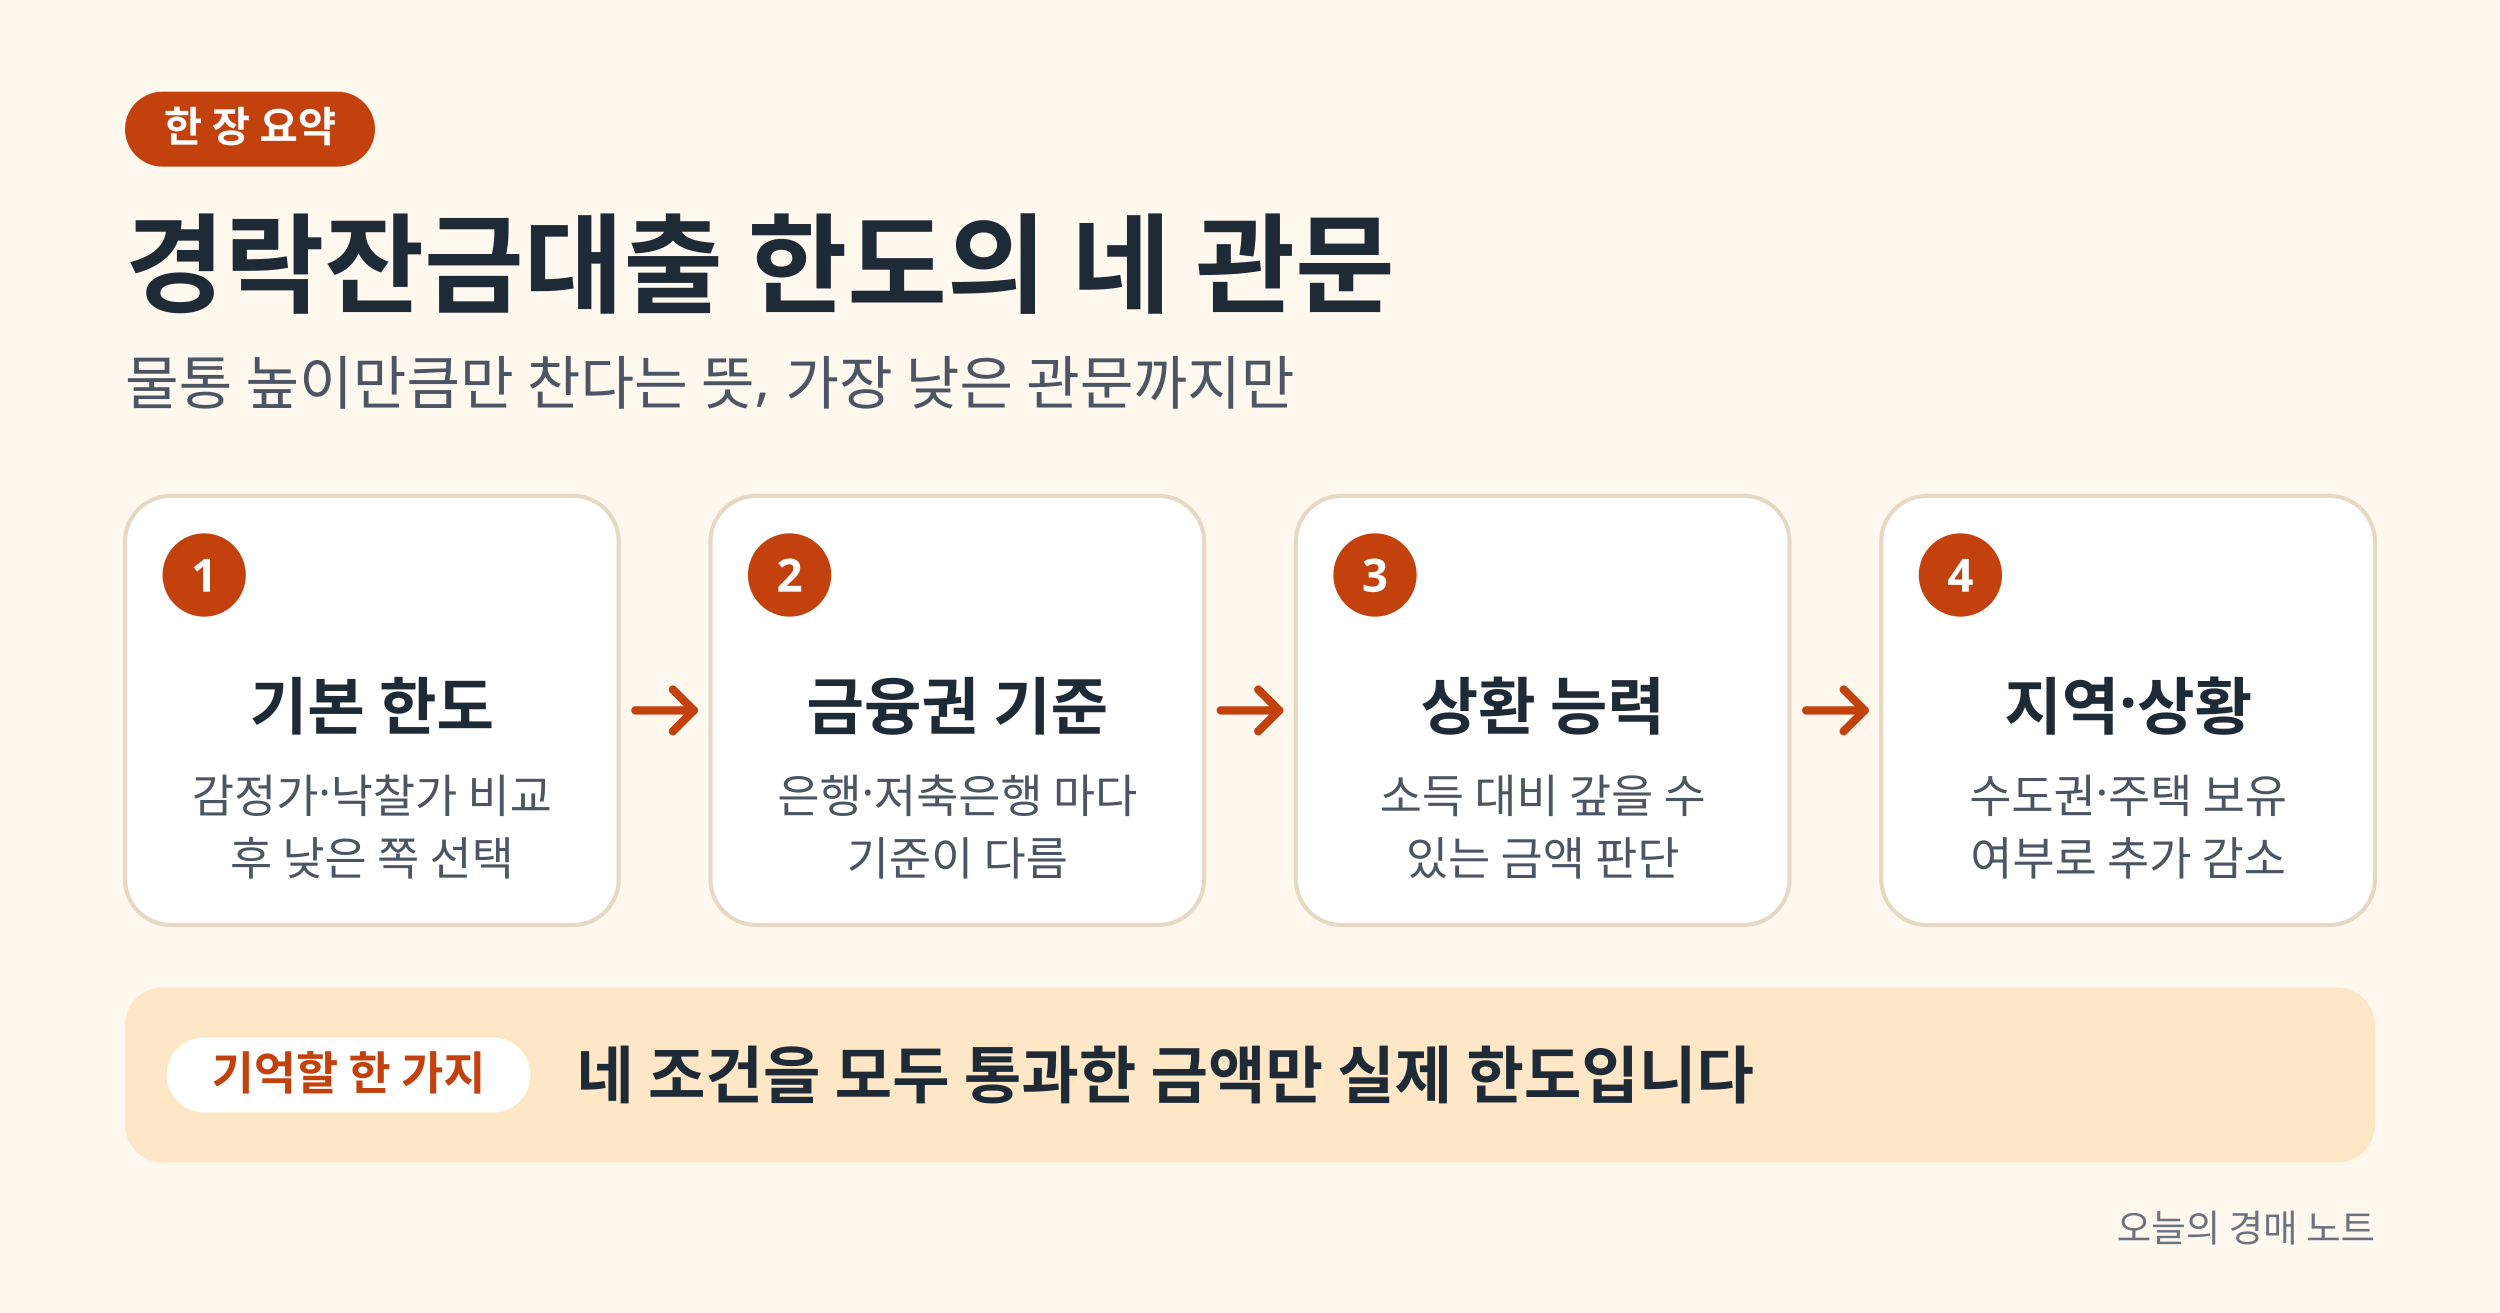
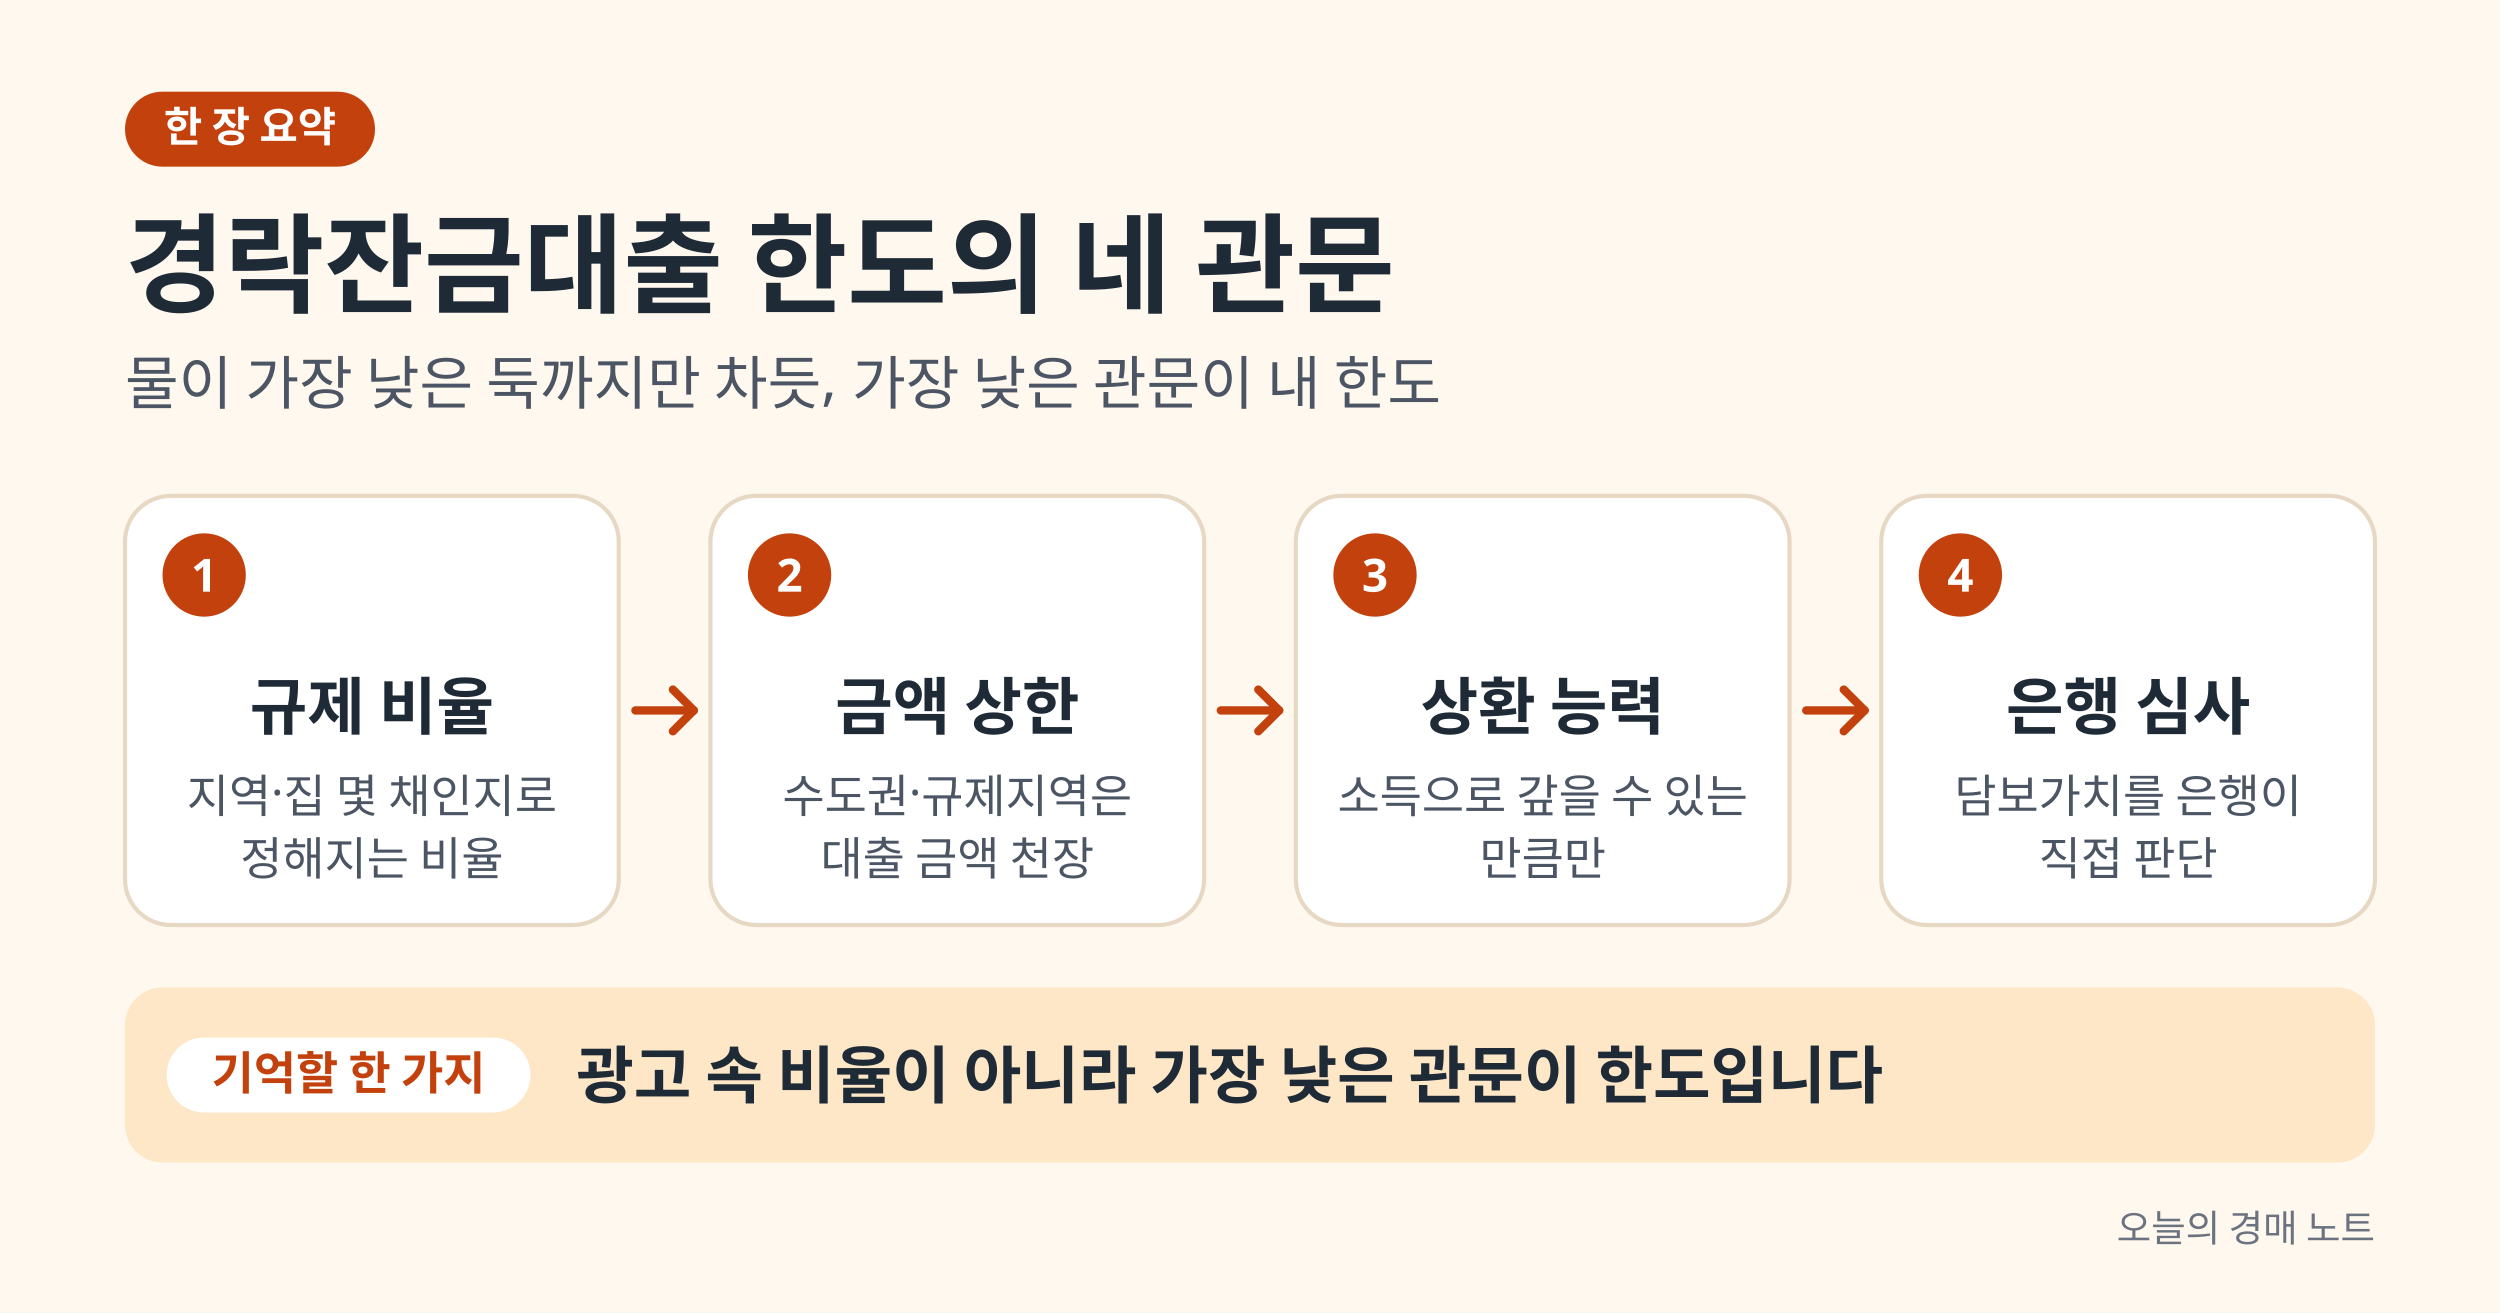
<svg xmlns="http://www.w3.org/2000/svg" width="1200" height="630" viewBox="0 0 1200 630" font-family="'Apple SD Gothic Neo','Noto Sans KR','Malgun Gothic',sans-serif">
  <rect width="1200" height="630" fill="#FFF8EE" />
  <rect x="60" y="44" width="120" height="36" rx="18" fill="#C2410C" />
  <text x="120" y="68" font-size="20" font-weight="700" fill="#FFFFFF" text-anchor="middle">한 장 요약</text>
  <text x="60" y="146" font-size="52" font-weight="800" fill="#1F2A37">경락잔금대출 한도의 네 관문</text>
-   <text x="60" y="194" font-size="28" fill="#4B5563">물통 높이만큼만 찬다는 뜻, 가장 낮은 관문까지만</text>
+   <text x="60" y="194" font-size="28" fill="#4B5563">물이 가장 낮은 둑까지만 차듯, 가장 낮은 관문이 내 한도</text>
  <rect x="60" y="238" width="237" height="206" rx="22" fill="#FFFFFF" stroke="#E7D8C3" stroke-width="2" />
  <circle cx="98" cy="276" r="20" fill="#C2410C" />
  <text x="98" y="284" font-size="22" font-weight="800" fill="#FFFFFF" text-anchor="middle">1</text>
-   <text x="178.5" y="350" font-size="30" font-weight="700" fill="#1F2A37" text-anchor="middle">기본 한도</text>
-   <text x="178.5" y="390" font-size="22" fill="#4B5563" text-anchor="middle">감정가·낙찰가 비교</text>
-   <text x="178.5" y="420" font-size="22" fill="#4B5563" text-anchor="middle">후 낮은 쪽 선택</text>
+   <text x="178.5" y="350" font-size="30" font-weight="700" fill="#1F2A37" text-anchor="middle">규제 비율</text>
+   <text x="178.5" y="390" font-size="22" fill="#4B5563" text-anchor="middle">지역·집 몇 채인지로</text>
+   <text x="178.5" y="420" font-size="22" fill="#4B5563" text-anchor="middle">정해지는 비율</text>
  <path d="M305 341 H333" stroke="#C2410C" stroke-width="4" stroke-linecap="round" />
  <path d="M323 331 L333 341 L323 351" fill="none" stroke="#C2410C" stroke-width="4" stroke-linecap="round" stroke-linejoin="round" />
  <rect x="341" y="238" width="237" height="206" rx="22" fill="#FFFFFF" stroke="#E7D8C3" stroke-width="2" />
  <circle cx="379" cy="276" r="20" fill="#C2410C" />
  <text x="379" y="284" font-size="22" font-weight="800" fill="#FFFFFF" text-anchor="middle">2</text>
-   <text x="459.5" y="350" font-size="30" font-weight="700" fill="#1F2A37" text-anchor="middle">금융권 기준</text>
-   <text x="459.5" y="390" font-size="22" fill="#4B5563" text-anchor="middle">은행·저축은행 마다</text>
-   <text x="459.5" y="420" font-size="22" fill="#4B5563" text-anchor="middle">기준이 다름</text>
+   <text x="459.5" y="350" font-size="30" font-weight="700" fill="#1F2A37" text-anchor="middle">금액 상한</text>
+   <text x="459.5" y="390" font-size="22" fill="#4B5563" text-anchor="middle">수도권·규제지역은</text>
+   <text x="459.5" y="420" font-size="22" fill="#4B5563" text-anchor="middle">대출 금액 천장</text>
  <path d="M586 341 H614" stroke="#C2410C" stroke-width="4" stroke-linecap="round" />
  <path d="M604 331 L614 341 L604 351" fill="none" stroke="#C2410C" stroke-width="4" stroke-linecap="round" stroke-linejoin="round" />
  <rect x="622" y="238" width="237" height="206" rx="22" fill="#FFFFFF" stroke="#E7D8C3" stroke-width="2" />
  <circle cx="660" cy="276" r="20" fill="#C2410C" />
  <text x="660" y="284" font-size="22" font-weight="800" fill="#FFFFFF" text-anchor="middle">3</text>
  <text x="740.5" y="350" font-size="30" font-weight="700" fill="#1F2A37" text-anchor="middle">상환 능력</text>
-   <text x="740.5" y="390" font-size="22" fill="#4B5563" text-anchor="middle">소득 대비 갚을 수</text>
-   <text x="740.5" y="420" font-size="22" fill="#4B5563" text-anchor="middle">있는 금액 판단</text>
+   <text x="740.5" y="390" font-size="22" fill="#4B5563" text-anchor="middle">소득으로 갚을 수 있는</text>
+   <text x="740.5" y="420" font-size="22" fill="#4B5563" text-anchor="middle">만큼만</text>
  <path d="M867 341 H895" stroke="#C2410C" stroke-width="4" stroke-linecap="round" />
  <path d="M885 331 L895 341 L885 351" fill="none" stroke="#C2410C" stroke-width="4" stroke-linecap="round" stroke-linejoin="round" />
  <rect x="903" y="238" width="237" height="206" rx="22" fill="#FFFFFF" stroke="#E7D8C3" stroke-width="2" />
  <circle cx="941" cy="276" r="20" fill="#C2410C" />
  <text x="941" y="284" font-size="22" font-weight="800" fill="#FFFFFF" text-anchor="middle">4</text>
-   <text x="1021.5" y="350" font-size="30" font-weight="700" fill="#1F2A37" text-anchor="middle">지역·상황</text>
-   <text x="1021.5" y="390" font-size="22" fill="#4B5563" text-anchor="middle">수도권·주택 보유</text>
-   <text x="1021.5" y="420" font-size="22" fill="#4B5563" text-anchor="middle">여부로 추가 감소</text>
+   <text x="1021.5" y="350" font-size="30" font-weight="700" fill="#1F2A37" text-anchor="middle">은행 심사</text>
+   <text x="1021.5" y="390" font-size="22" fill="#4B5563" text-anchor="middle">담보가치를 은행이</text>
+   <text x="1021.5" y="420" font-size="22" fill="#4B5563" text-anchor="middle">직접 판단</text>
  <rect x="60" y="474" width="1080" height="84" rx="18" fill="#FDE7C7" />
  <rect x="80" y="498" width="174.6" height="36" rx="18" fill="#FFFFFF" />
  <text x="167.3" y="523" font-size="22" font-weight="700" fill="#C2410C" text-anchor="middle">기억할 한 가지</text>
-   <text x="276.6" y="527" font-size="30" font-weight="700" fill="#1F2A37">네 조건을 모두 통과한 금액만 실제 한도입니다</text>
+   <text x="276.6" y="527" font-size="30" font-weight="700" fill="#1F2A37">광고 속 비율이 아니라 가장 낮은 관문이 한도입니다</text>
  <text x="1140" y="596" font-size="18" fill="#6B7280" text-anchor="end">오늘의 경매 노트</text>
</svg>
